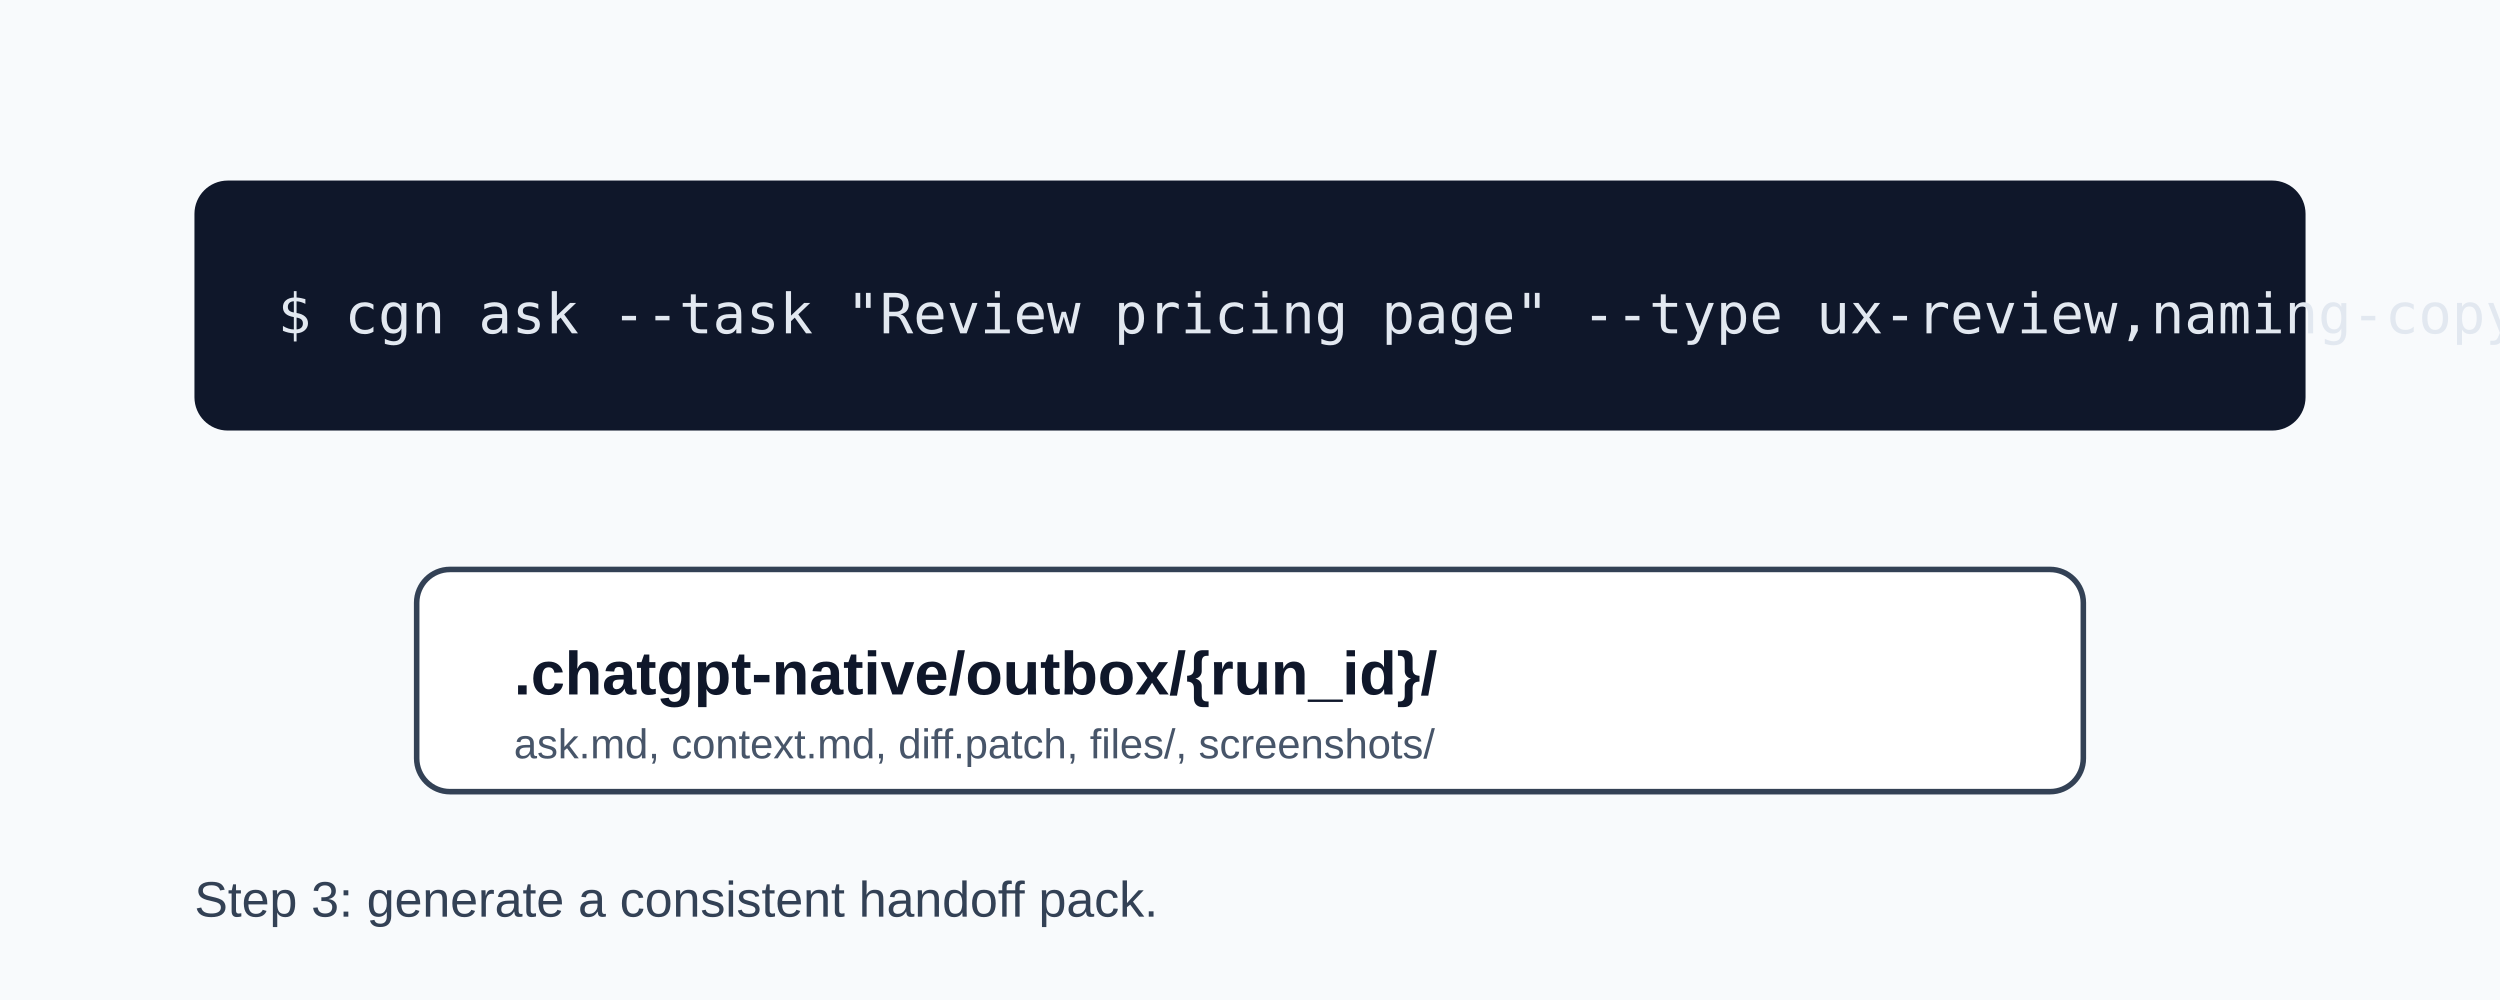
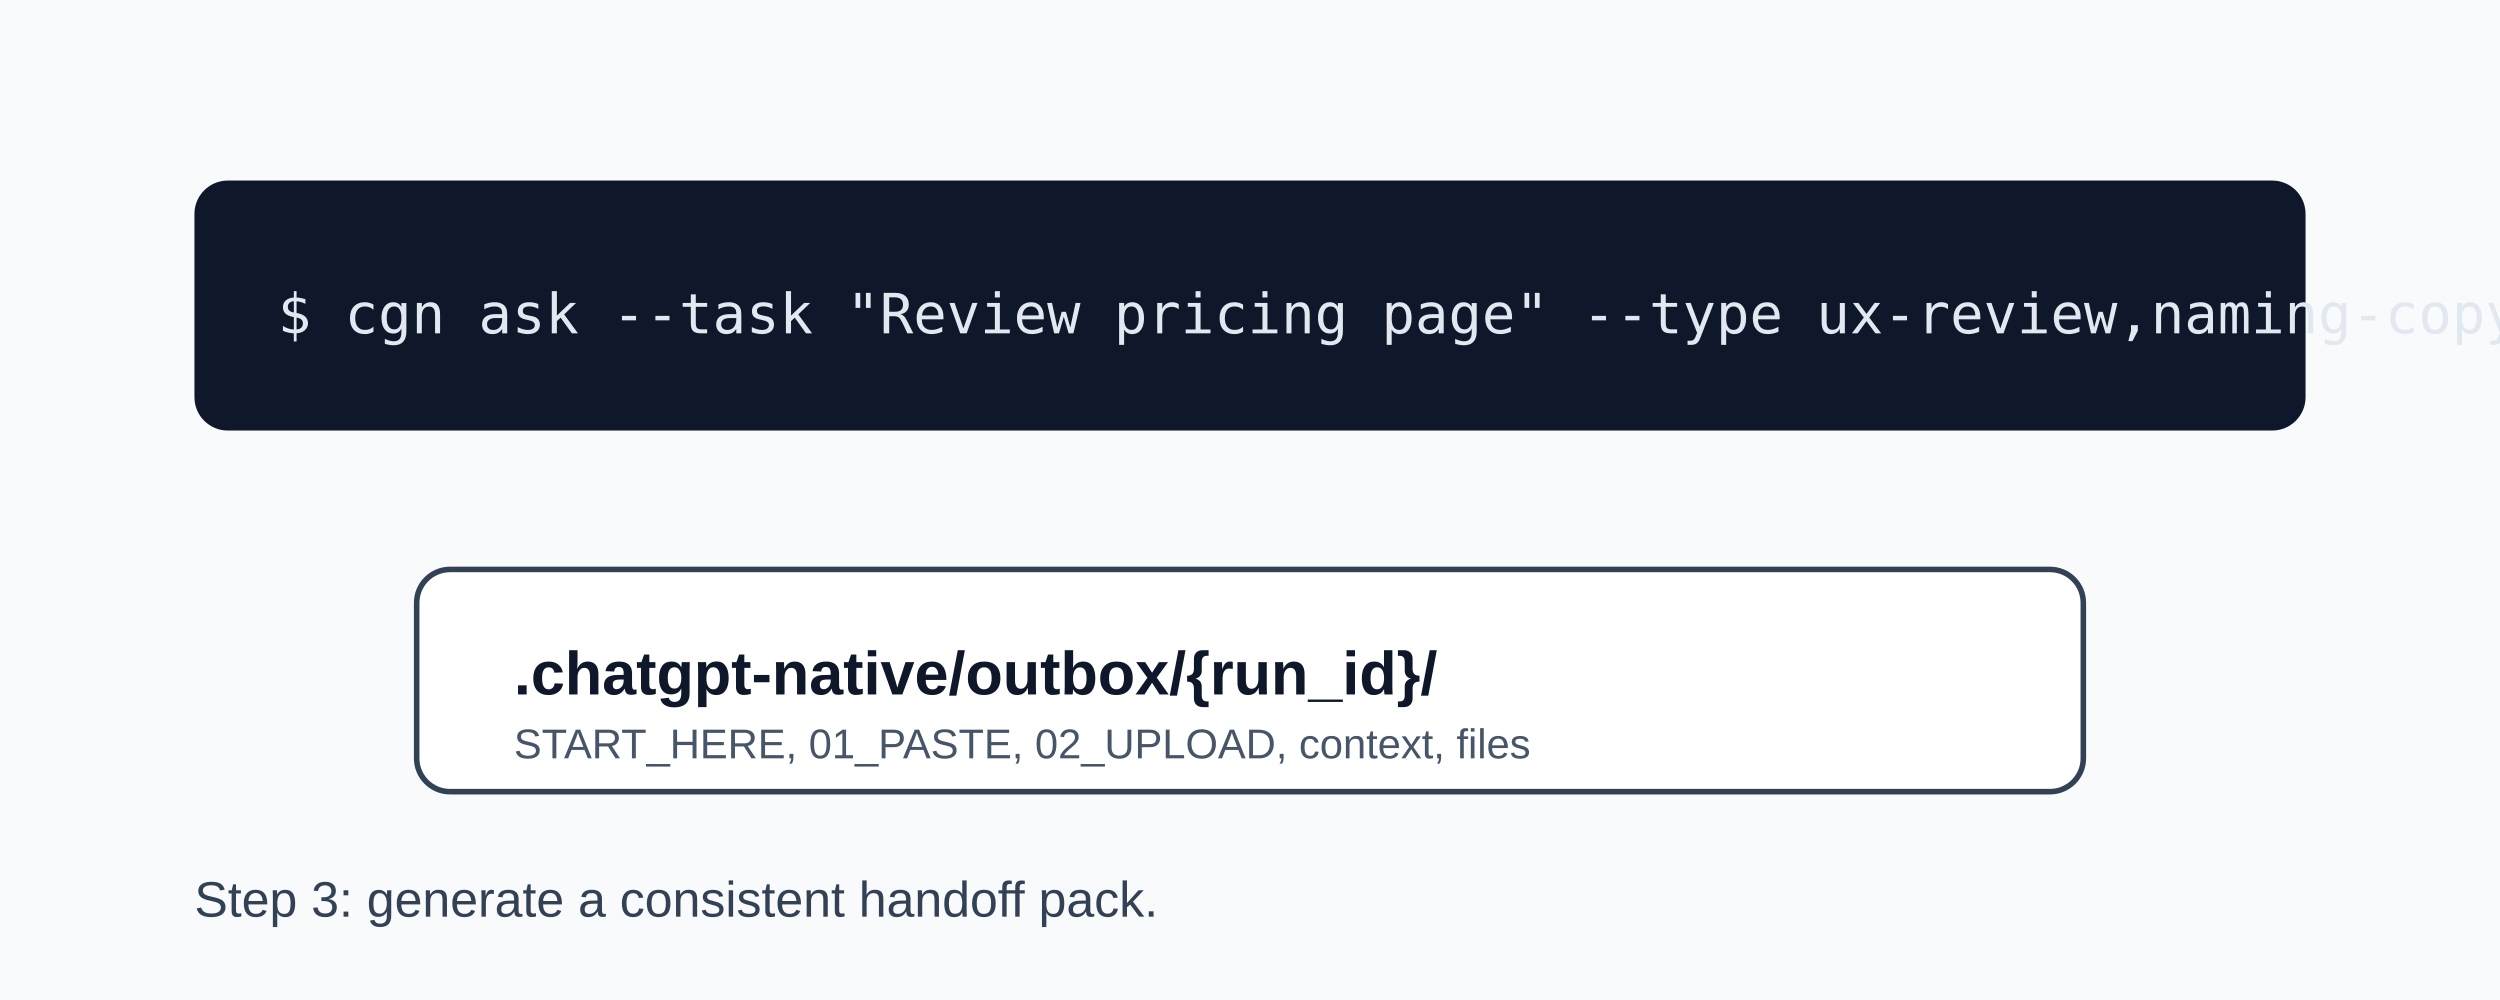
<svg xmlns="http://www.w3.org/2000/svg" width="900" height="360" viewBox="0 0 900 360" role="img" aria-labelledby="title">
  <rect width="900" height="360" fill="#f8fafc" />
  <rect x="70" y="65" width="760" height="90" rx="12" fill="#0f172a" />
  <text x="100" y="120" fill="#e2e8f0" font-family="Consolas, monospace" font-size="20">$ cgn ask --task "Review pricing page" --type ux-review,naming-copy</text>
  <rect x="150" y="205" width="600" height="80" rx="12" fill="#ffffff" stroke="#334155" stroke-width="2" />
  <text x="185" y="250" fill="#0f172a" font-family="Arial, sans-serif" font-size="22" font-weight="700">.chatgpt-native/outbox/{run_id}/</text>
-   <text x="185" y="273" fill="#475569" font-family="Arial, sans-serif" font-size="15">ask.md, context.md, diff.patch, files/, screenshots/</text>
+   <text x="185" y="273" fill="#475569" font-family="Arial, sans-serif" font-size="15">START_HERE, 01_PASTE, 02_UPLOAD, context, files</text>
  <text x="70" y="330" fill="#334155" font-family="Arial, sans-serif" font-size="18">Step 3: generate a consistent handoff pack.</text>
</svg>
